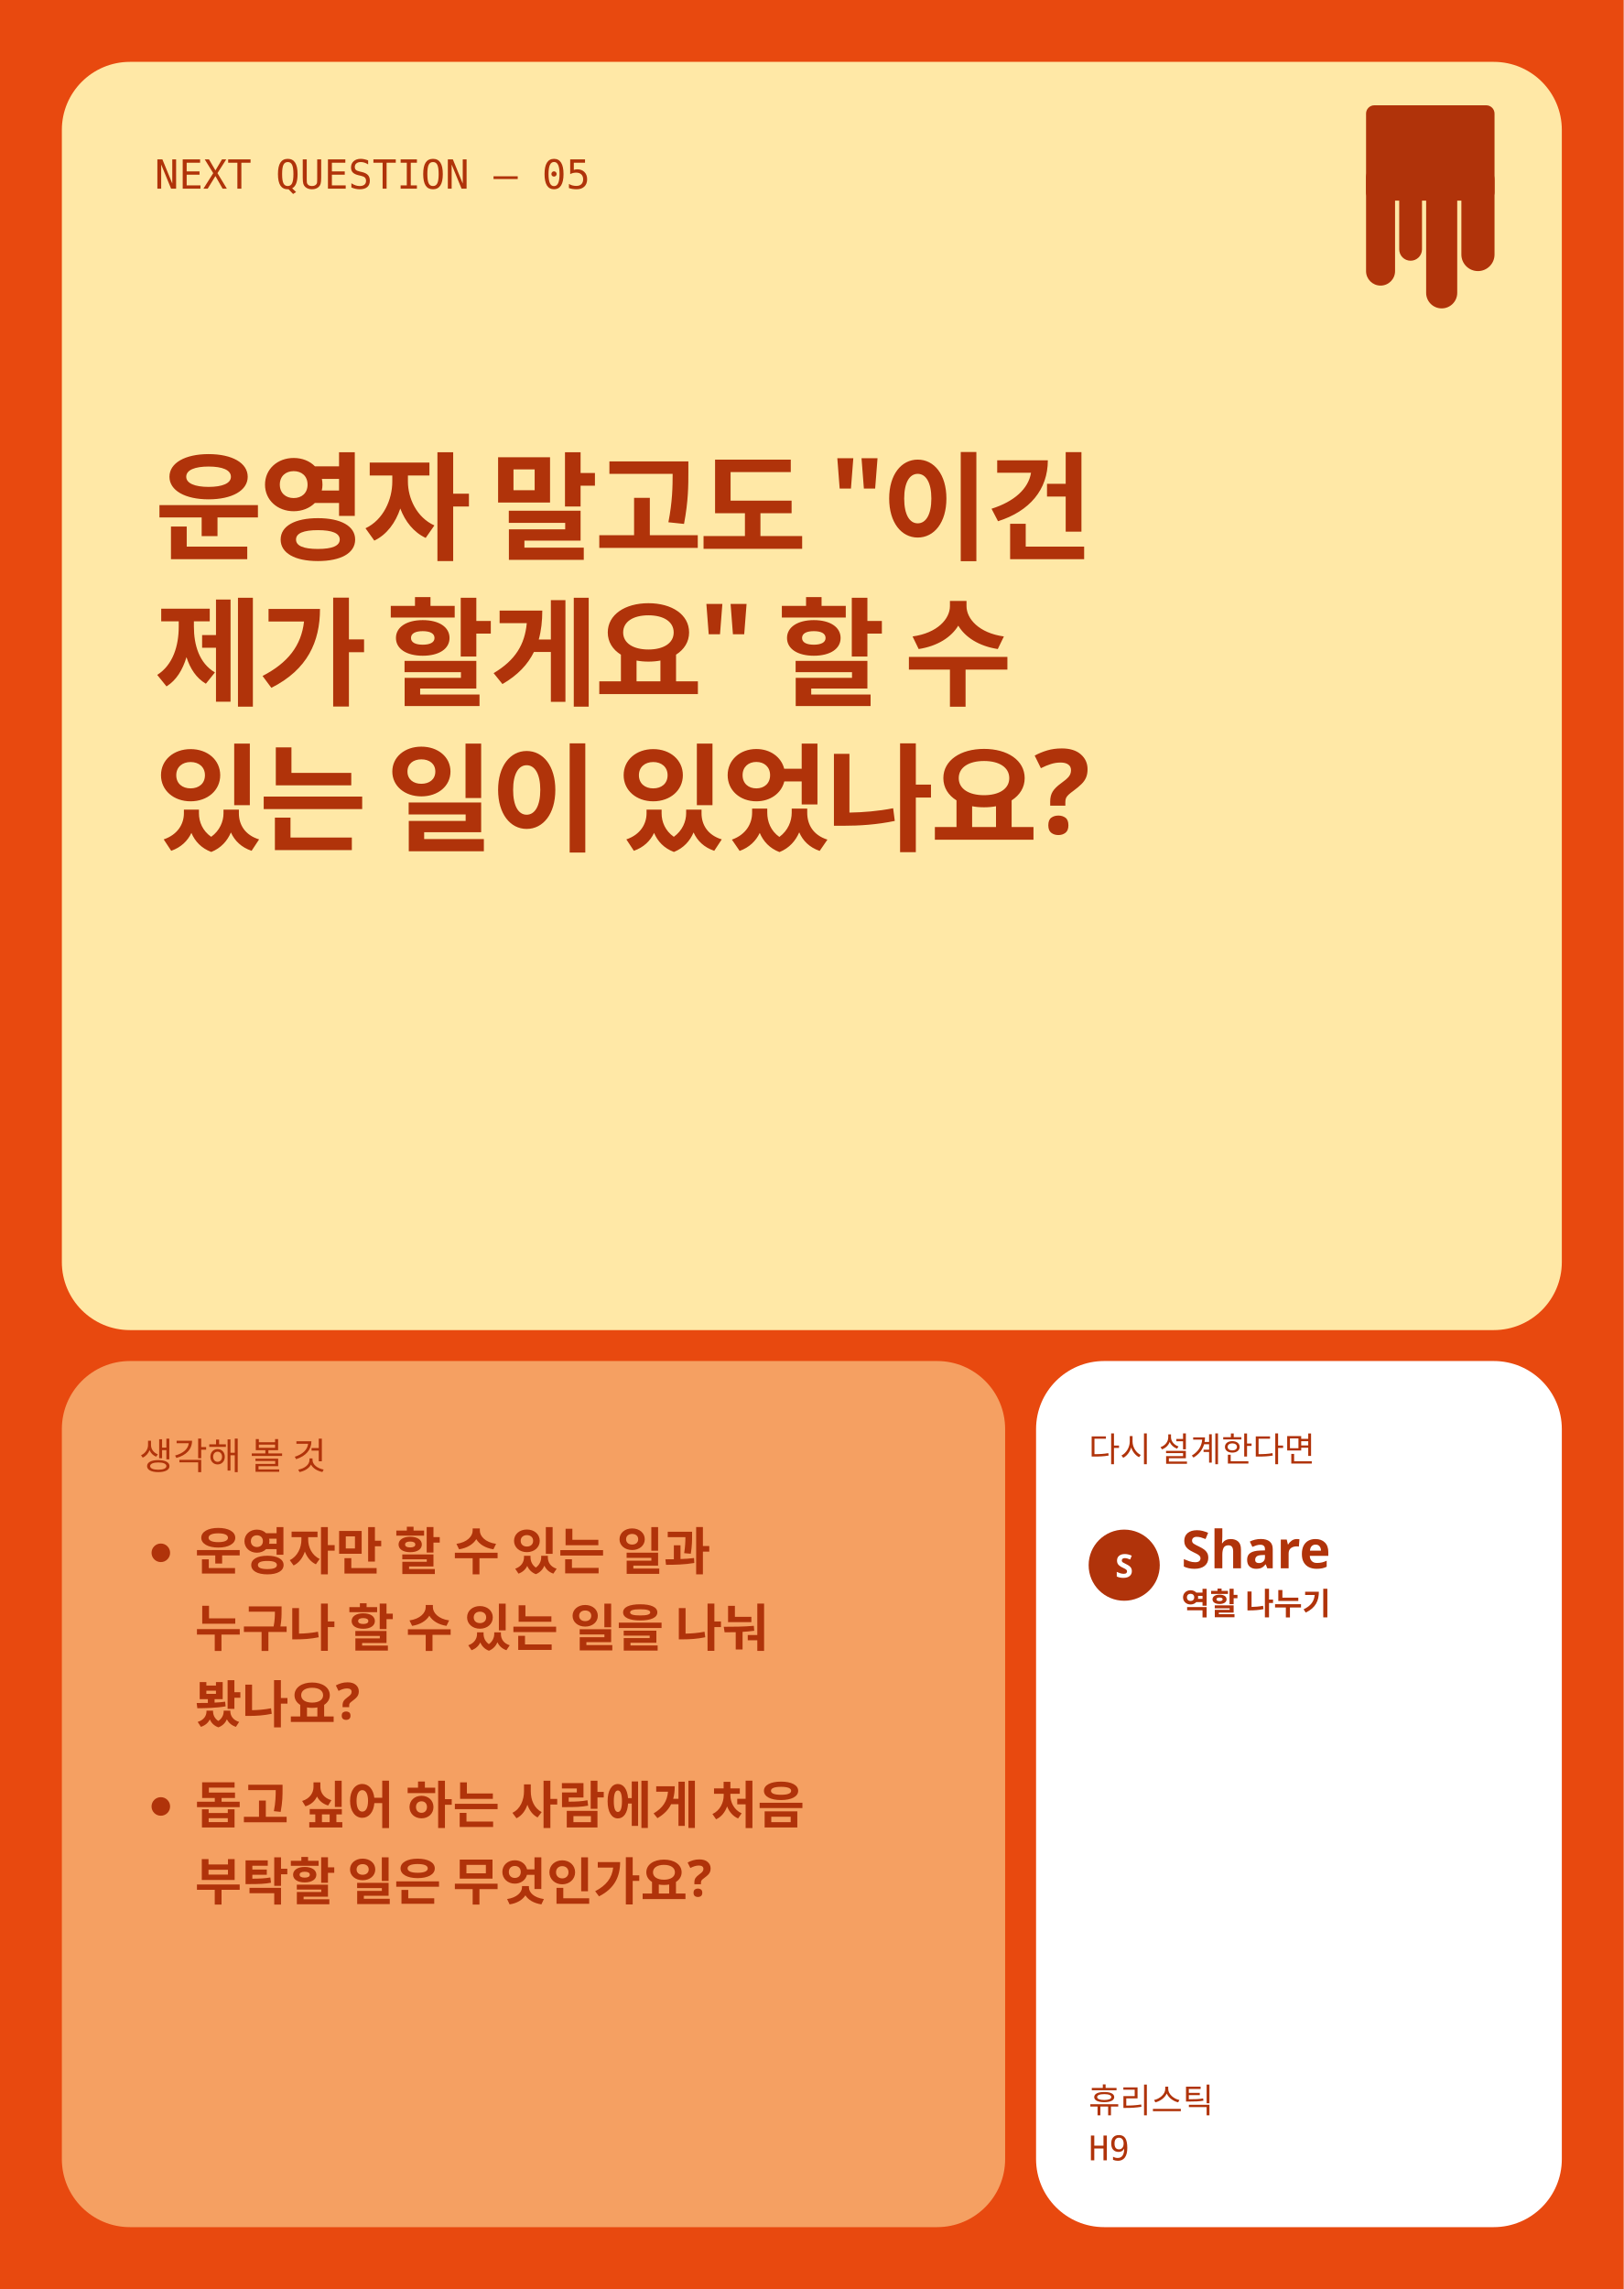
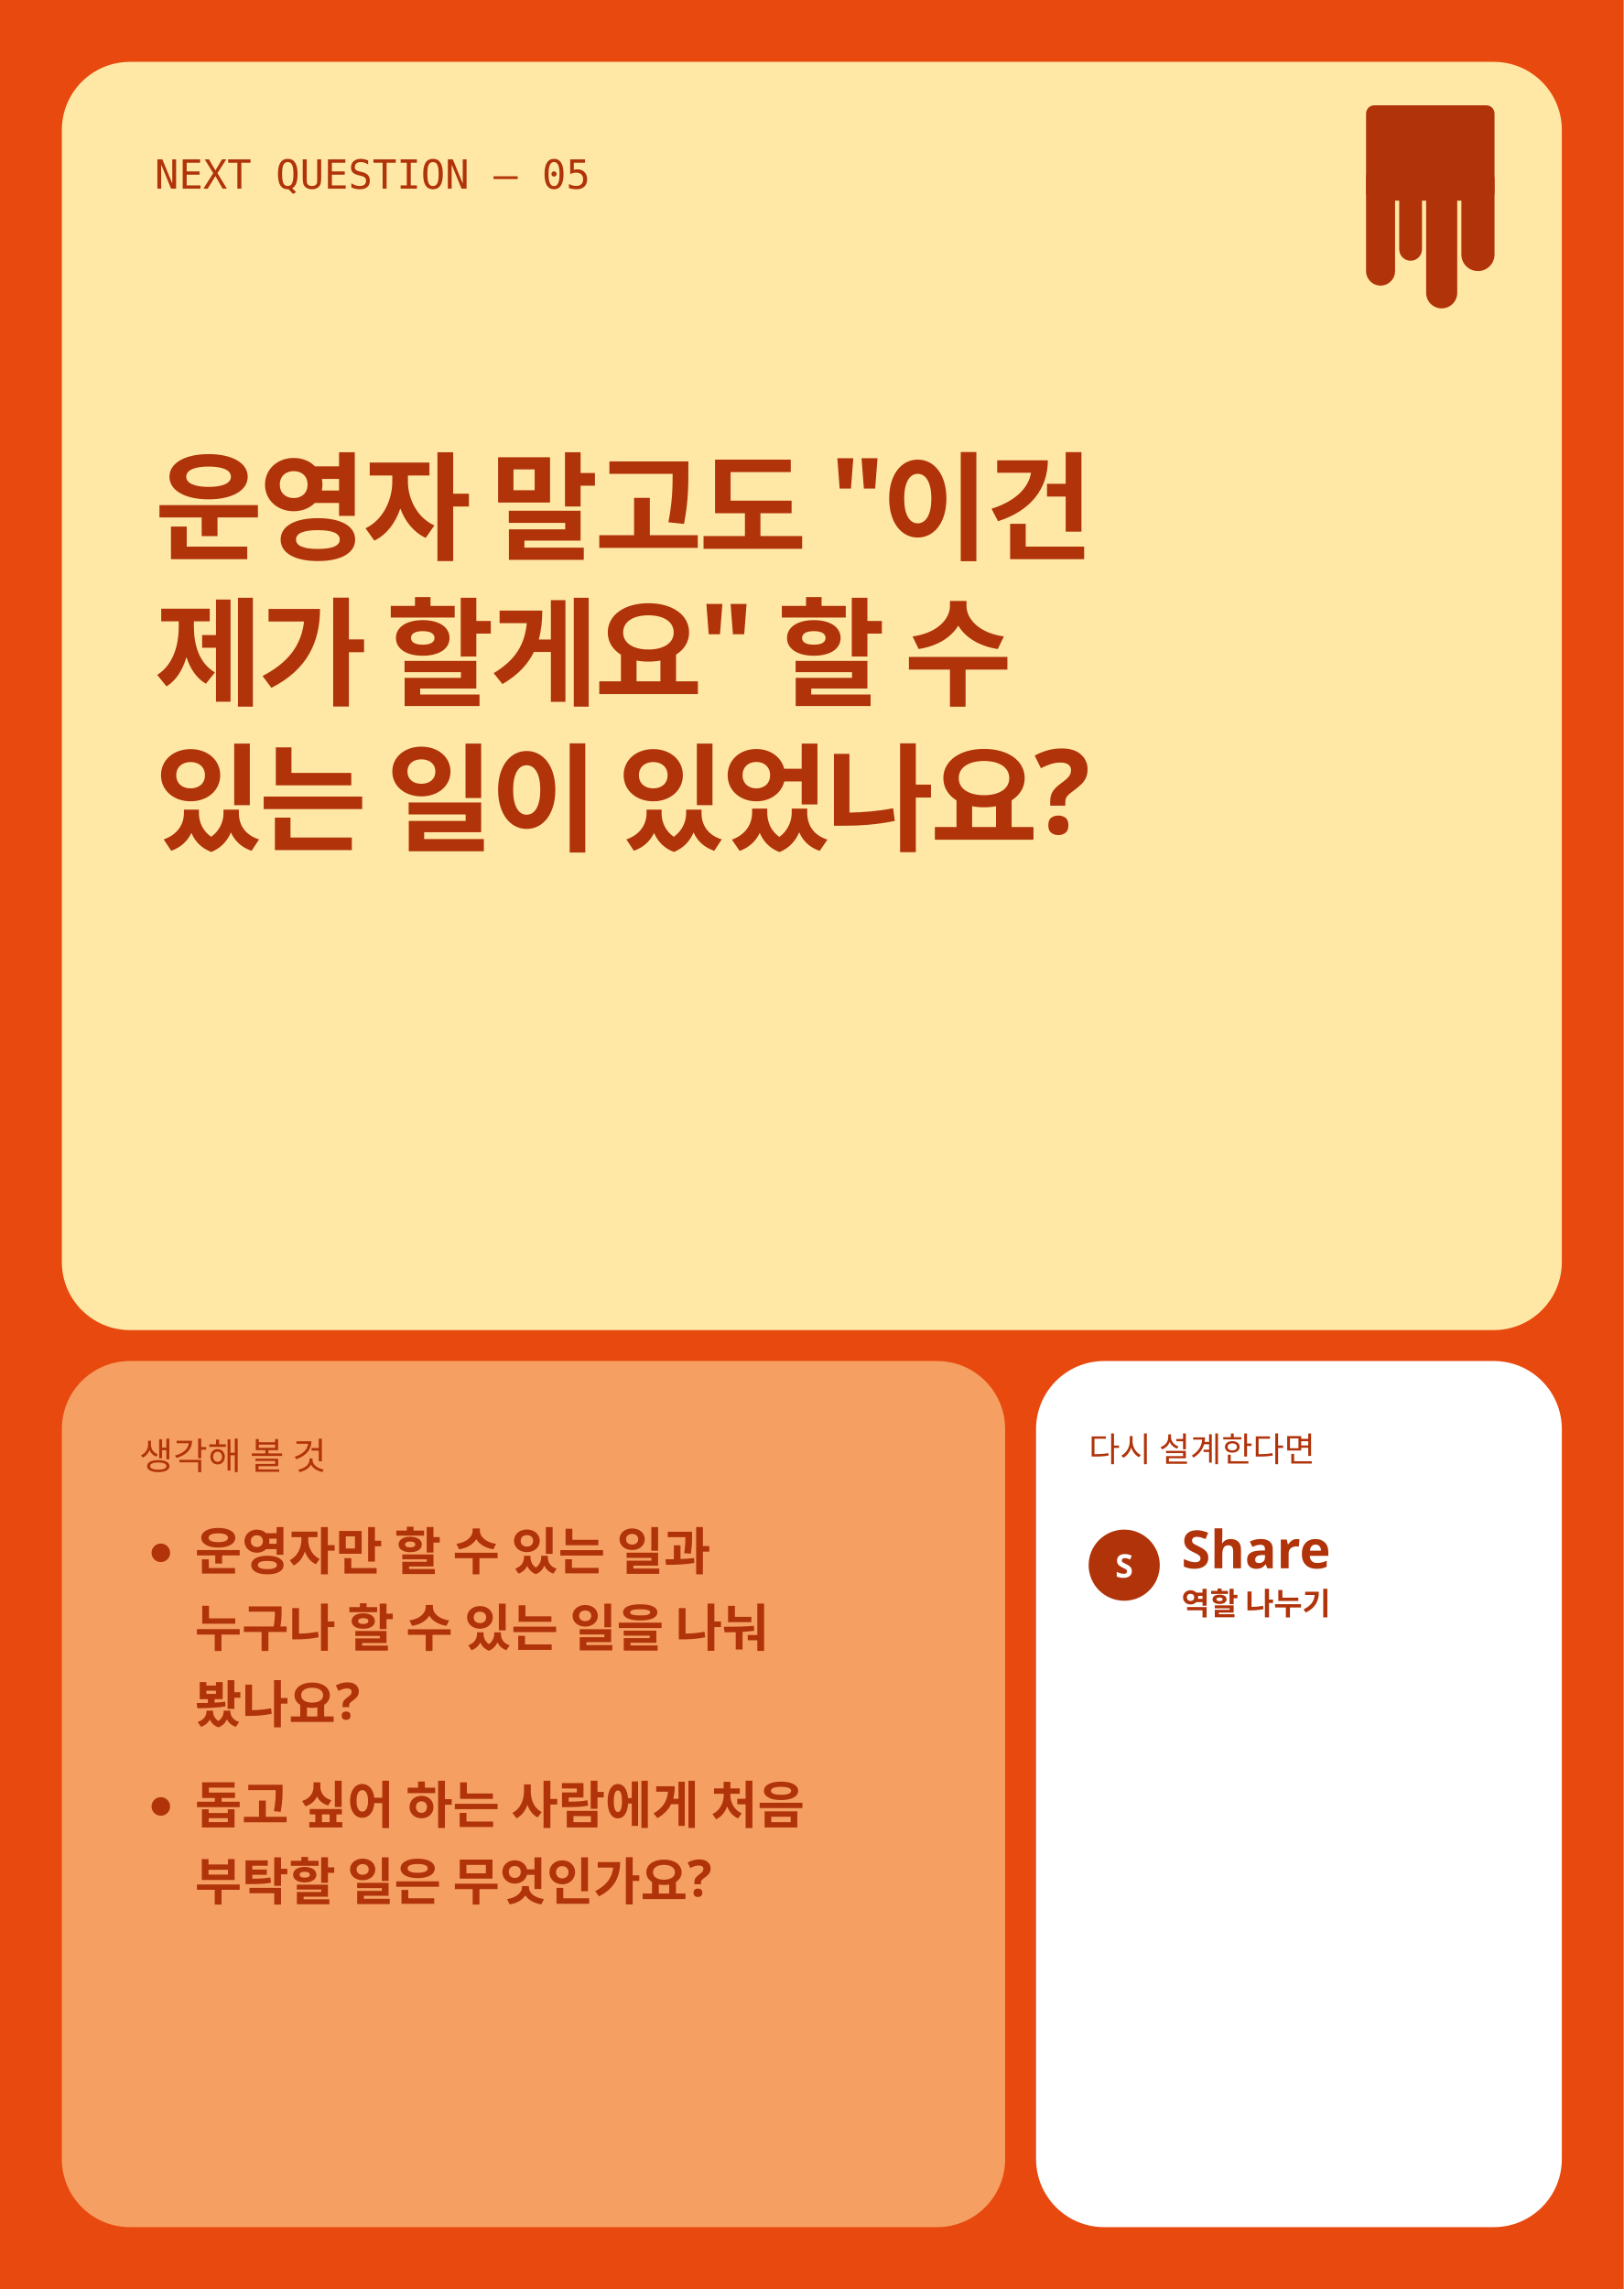
<svg xmlns="http://www.w3.org/2000/svg" width="105mm" height="148mm" viewBox="0 0 1050 1480">
  <g id="background">
    <rect width="1050" height="1480" fill="#e8490f" />
  </g>
  <g id="panel-question">
    <rect x="40" y="40" width="970" height="820" rx="44" fill="#ffe8a6" />
    <text x="100" y="122" font-family="'IBM Plex Mono', 'DejaVu Sans Mono', 'Courier New', monospace" font-size="26" font-weight="400" fill="#b0330a" text-anchor="start" letter-spacing="0">
      <tspan x="100" dy="0.0">NEXT QUESTION — 05</tspan>
    </text>
    <g transform="translate(870 52) scale(.134)">
      <rect x="100" y="120" width="620" height="460" rx="40" fill="#b0330a" />
      <rect x="100" y="400" width="140" height="590" rx="70.0" fill="#b0330a" />
      <rect x="260" y="400" width="110" height="470" rx="55.0" fill="#b0330a" />
      <rect x="390" y="400" width="150" height="700" rx="75.0" fill="#b0330a" />
      <rect x="560" y="400" width="160" height="520" rx="80.0" fill="#b0330a" />
    </g>
    <text x="100" y="356.0" font-family="Pretendard, 'Apple SD Gothic Neo', 'Malgun Gothic', sans-serif" font-size="76" font-weight="700" fill="#b0330a" text-anchor="start" letter-spacing="-2.5">
      <tspan x="100" dy="0.0">운영자 말고도 "이건</tspan>
      <tspan x="100" dy="94.2">제가 할게요" 할 수</tspan>
      <tspan x="100" dy="94.2">있는 일이 있었나요?</tspan>
    </text>
  </g>
  <g id="panel-think">
    <rect x="40" y="880" width="610" height="560" rx="44" fill="#f5a062" />
    <text x="90" y="950" font-family="'IBM Plex Mono', 'DejaVu Sans Mono', 'Courier New', monospace" font-size="24" font-weight="400" fill="#b0330a" text-anchor="start" letter-spacing="0">
      <tspan x="90" dy="0.0">생각해 볼 것</tspan>
    </text>
    <circle cx="104" cy="1004" r="6" fill="#b0330a" />
    <text x="126" y="1015" font-family="Pretendard, 'Apple SD Gothic Neo', 'Malgun Gothic', sans-serif" font-size="33" font-weight="600" fill="#b0330a" text-anchor="start" letter-spacing="0">
      <tspan x="126" dy="0.0">운영자만 할 수 있는 일과</tspan>
      <tspan x="126" dy="49.5">누구나 할 수 있는 일을 나눠</tspan>
      <tspan x="126" dy="49.5">봤나요?</tspan>
    </text>
    <circle cx="104" cy="1168" r="6" fill="#b0330a" />
    <text x="126" y="1179" font-family="Pretendard, 'Apple SD Gothic Neo', 'Malgun Gothic', sans-serif" font-size="33" font-weight="600" fill="#b0330a" text-anchor="start" letter-spacing="0">
      <tspan x="126" dy="0.0">돕고 싶어 하는 사람에게 처음</tspan>
      <tspan x="126" dy="49.5">부탁할 일은 무엇인가요?</tspan>
    </text>
  </g>
  <g id="panel-skill">
    <rect x="670" y="880" width="340" height="560" rx="44" fill="#ffffff" />
    <text x="704" y="945" font-family="'IBM Plex Mono', 'DejaVu Sans Mono', 'Courier New', monospace" font-size="22" font-weight="400" fill="#b0330a" text-anchor="start" letter-spacing="0">
      <tspan x="704" dy="0.0">다시 설계한다면</tspan>
    </text>
    <circle cx="727" cy="1012" r="23" fill="#b0330a" />
    <text x="727" y="1020" font-family="Pretendard, 'Apple SD Gothic Neo', 'Malgun Gothic', sans-serif" font-size="21" font-weight="700" fill="#ffffff" text-anchor="middle" letter-spacing="0">
      <tspan x="727" dy="0.0">S</tspan>
    </text>
    <text x="764" y="1014" font-family="Pretendard, 'Apple SD Gothic Neo', 'Malgun Gothic', sans-serif" font-size="34" font-weight="700" fill="#b0330a" text-anchor="start" letter-spacing="0">
      <tspan x="764" dy="0.0">Share</tspan>
    </text>
    <text x="764" y="1044" font-family="Pretendard, 'Apple SD Gothic Neo', 'Malgun Gothic', sans-serif" font-size="20" font-weight="600" fill="#b0330a" text-anchor="start" letter-spacing="0">
      <tspan x="764" dy="0.0">역할 나누기</tspan>
    </text>
-     <text x="704" y="1366" font-family="'IBM Plex Mono', 'DejaVu Sans Mono', 'Courier New', monospace" font-size="22" font-weight="400" fill="#b0330a" text-anchor="start" letter-spacing="0">
-       <tspan x="704" dy="0.0">휴리스틱</tspan>
-       <tspan x="704" dy="30.8">H9</tspan>
-     </text>
  </g>
</svg>
